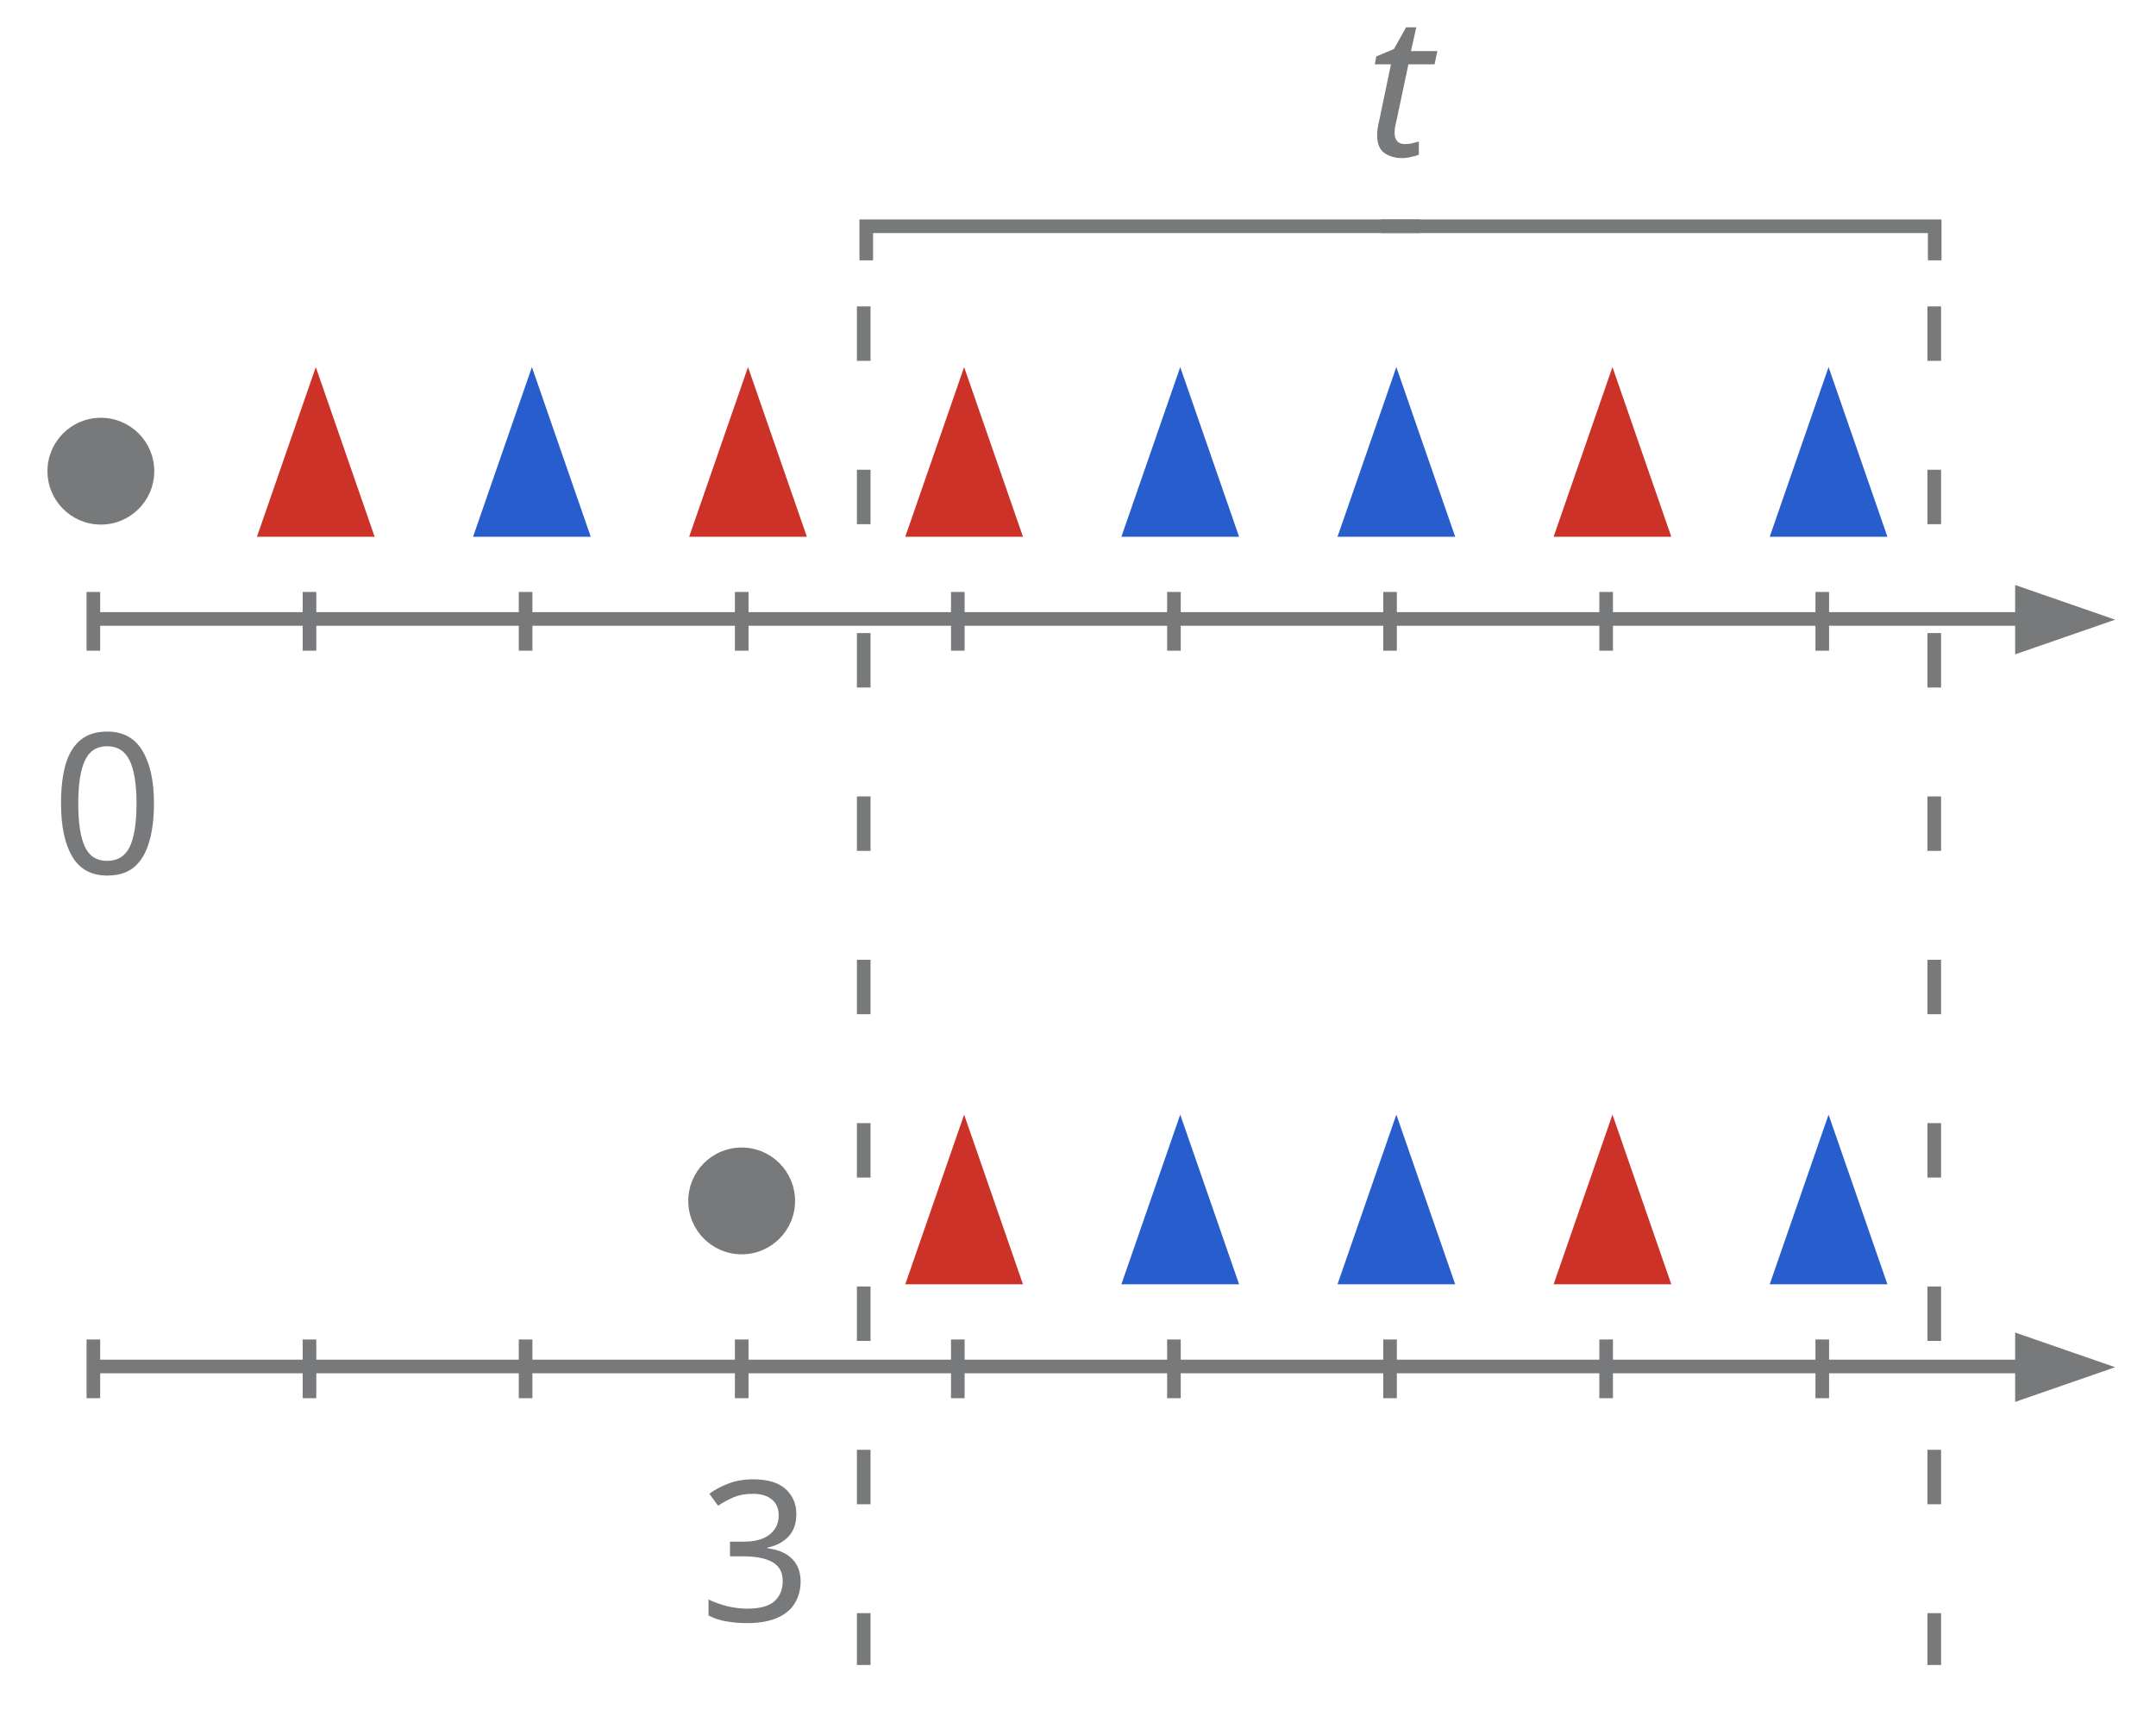
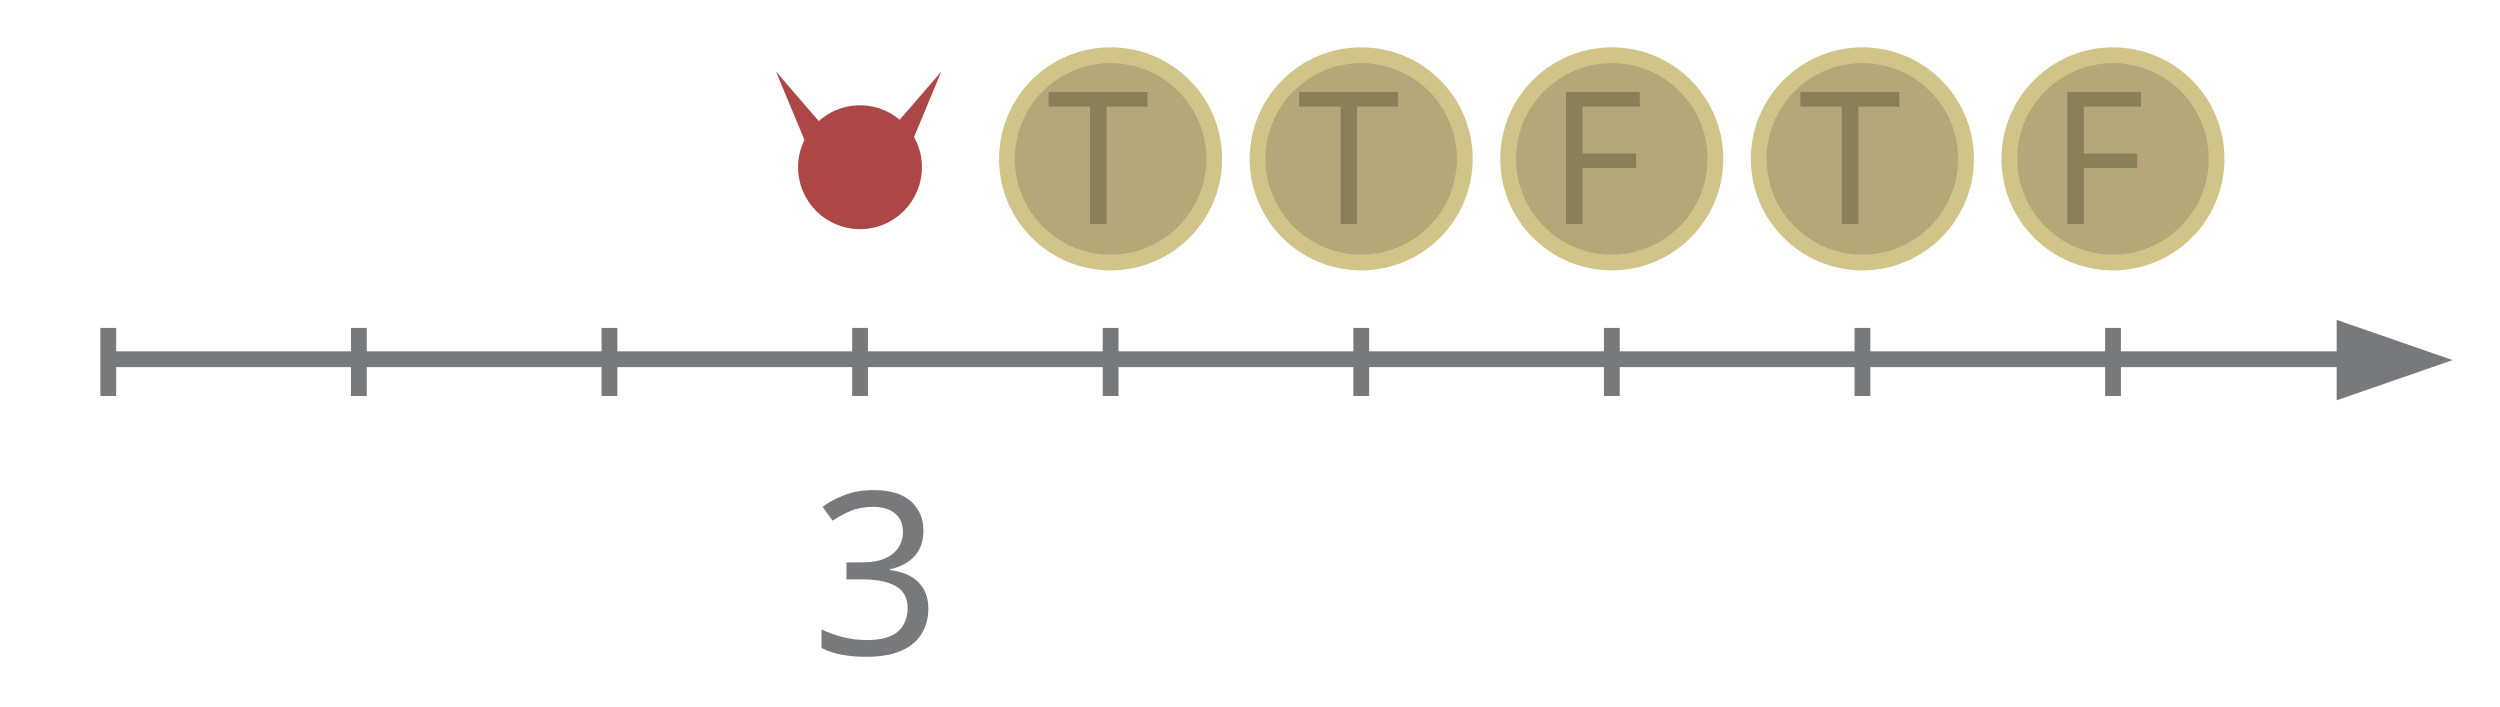
- <svg xmlns="http://www.w3.org/2000/svg" xmlns:xlink="http://www.w3.org/1999/xlink" width="158.375mm" height="125.59mm" viewBox="0 0 158.375 125.59" version="1.1" id="svg10081">
+ <svg xmlns="http://www.w3.org/2000/svg" width="158.375mm" height="44.785mm" viewBox="0 0 158.375 44.785" version="1.1" id="svg10081">
  <defs id="defs10078">
    <marker style="overflow:visible" id="Arrow1Mend" refX="0" refY="0" orient="auto">
      <path transform="matrix(-0.4,0,0,-0.4,-4,0)" style="fill:context-stroke;fill-rule:evenodd;stroke:context-stroke;stroke-width:1pt" d="M 0,0 5,-5 -12.5,0 5,5 Z" id="path11302" />
    </marker>
    <marker style="overflow:visible" id="Arrow1Send" refX="0" refY="0" orient="auto">
      <path transform="matrix(-0.2,0,0,-0.2,-1.2,0)" style="fill:context-stroke;fill-rule:evenodd;stroke:context-stroke;stroke-width:1pt" d="M 0,0 5,-5 -12.5,0 5,5 Z" id="path11308" />
    </marker>
    <marker style="overflow:visible" id="Arrow1Lend" refX="0" refY="0" orient="auto">
      <path transform="matrix(-0.8,0,0,-0.8,-10,0)" style="fill:context-stroke;fill-rule:evenodd;stroke:context-stroke;stroke-width:1pt" d="M 0,0 5,-5 -12.5,0 5,5 Z" id="path11296" />
    </marker>
-     <linearGradient id="linearGradient10188">
-       <stop style="stop-color:#94c2c4;stop-opacity:1" offset="0" id="stop10184" />
-       <stop style="stop-color:#94c2c4;stop-opacity:0" offset="1" id="stop10186" />
-     </linearGradient>
-     <radialGradient xlink:href="#linearGradient10188" id="radialGradient11241" gradientUnits="userSpaceOnUse" gradientTransform="matrix(0.6591216,0,0,0.6590938,111.9754,118.3559)" cx="86.424" cy="122.043" fx="86.424" fy="122.043" r="45.461" />
  </defs>
-   <g id="layer1" transform="translate(-26.12683,-22.49849)">
-     <circle style="fill:url(#radialGradient11241);fill-opacity:1;stroke:#acacac;stroke-width:1;stroke-miterlimit:4;stroke-dasharray:none;stroke-dashoffset:0;stroke-opacity:0.633" id="circle11239" cx="159.42" cy="204.273" r="29.767" />
+   <g id="layer1" transform="translate(-26.12683,-174.2218)">
    <path style="fill:#78797b;fill-opacity:1;stroke:#78797b;stroke-width:1;stroke-linecap:round;stroke-linejoin:miter;stroke-miterlimit:4;stroke-dasharray:none;stroke-opacity:1" d="M 33.247,122.886 H 178.389" id="path11291" />
    <path style="fill:#78797b;fill-opacity:1;stroke:#78797b;stroke-width:3.78;stroke-linecap:round;stroke-miterlimit:4;stroke-dasharray:none;stroke-dashoffset:0;stroke-opacity:1" id="path14083" d="M 277.626,48.059 241.712,27.324 205.798,6.589 l 35.914,-20.735 35.914,-20.735 0,41.47 z" transform="matrix(-0.09479798,0,0,0.05693735,200.6524,122.5644)" />
    <path style="fill:none;stroke:#78797b;stroke-width:1;stroke-linecap:butt;stroke-linejoin:miter;stroke-miterlimit:4;stroke-dasharray:none;stroke-opacity:1" d="m 32.986,120.901 v 4.315" id="path14716" />
    <path style="fill:none;stroke:#78797b;stroke-width:1;stroke-linecap:butt;stroke-linejoin:miter;stroke-miterlimit:4;stroke-dasharray:none;stroke-opacity:1" d="m 48.861,120.901 v 4.315" id="path15591" />
    <path style="fill:none;stroke:#78797b;stroke-width:1;stroke-linecap:butt;stroke-linejoin:miter;stroke-miterlimit:4;stroke-dasharray:none;stroke-opacity:1" d="m 64.736,120.901 v 4.315" id="path15593" />
    <path style="fill:none;stroke:#78797b;stroke-width:1;stroke-linecap:butt;stroke-linejoin:miter;stroke-miterlimit:4;stroke-dasharray:none;stroke-opacity:1" d="m 80.611,120.901 v 4.315" id="path15595" />
    <path style="fill:none;stroke:#78797b;stroke-width:1;stroke-linecap:butt;stroke-linejoin:miter;stroke-miterlimit:4;stroke-dasharray:none;stroke-opacity:1" d="m 96.486,120.901 v 4.315" id="path15597" />
    <path style="fill:none;stroke:#78797b;stroke-width:1;stroke-linecap:butt;stroke-linejoin:miter;stroke-miterlimit:4;stroke-dasharray:none;stroke-opacity:1" d="m 112.361,120.901 v 4.315" id="path15599" />
    <path style="fill:none;stroke:#78797b;stroke-width:1;stroke-linecap:butt;stroke-linejoin:miter;stroke-miterlimit:4;stroke-dasharray:none;stroke-opacity:1" d="m 128.236,120.901 v 4.315" id="path15601" />
    <path style="fill:none;stroke:#78797b;stroke-width:1;stroke-linecap:butt;stroke-linejoin:miter;stroke-miterlimit:4;stroke-dasharray:none;stroke-opacity:1" d="m 144.111,120.901 v 4.315" id="path15603" />
    <path style="fill:none;stroke:#78797b;stroke-width:1;stroke-linecap:butt;stroke-linejoin:miter;stroke-miterlimit:4;stroke-dasharray:none;stroke-opacity:1" d="m 159.986,120.901 v 4.315" id="path15605" />
    <text xml:space="preserve" style="font-style:normal;font-weight:normal;font-size:14.384px;line-height:1.25;font-family:sans-serif;opacity:0;fill:#78797b;fill-opacity:1;stroke:none;stroke-width:0.36" x="29.906" y="141.597" id="text15922">
      <tspan id="tspan15920" style="font-style:normal;font-variant:normal;font-weight:normal;font-stretch:normal;font-family:'CMU Serif';-inkscape-font-specification:'CMU Serif';fill:#78797b;fill-opacity:1;stroke-width:0.36" x="29.906" y="141.597">0</tspan>
    </text>
    <text xml:space="preserve" style="font-style:normal;font-weight:normal;font-size:14.384px;line-height:1.25;font-family:sans-serif;opacity:0;fill:#78797b;fill-opacity:1;stroke:none;stroke-width:0.36" x="45.781" y="141.597" id="text18670">
      <tspan id="tspan18668" style="font-style:normal;font-variant:normal;font-weight:normal;font-stretch:normal;font-family:'CMU Serif';-inkscape-font-specification:'CMU Serif';fill:#78797b;fill-opacity:1;stroke-width:0.36" x="45.781" y="141.597">1</tspan>
    </text>
    <text xml:space="preserve" style="font-style:normal;font-weight:normal;font-size:14.384px;line-height:1.25;font-family:sans-serif;opacity:0;fill:#78797b;fill-opacity:1;stroke:none;stroke-width:0.36" x="61.656" y="141.597" id="text19252">
      <tspan id="tspan19250" style="font-style:normal;font-variant:normal;font-weight:normal;font-stretch:normal;font-family:'CMU Serif';-inkscape-font-specification:'CMU Serif';fill:#78797b;fill-opacity:1;stroke-width:0.36" x="61.656" y="141.597">2</tspan>
    </text>
    <text xml:space="preserve" style="font-style:normal;font-weight:normal;font-size:14.384px;line-height:1.25;font-family:sans-serif;fill:#78797b;fill-opacity:1;stroke:none;stroke-width:0.36" x="77.531" y="141.597" id="text19358">
      <tspan id="tspan19356" style="font-style:normal;font-variant:normal;font-weight:normal;font-stretch:normal;font-family:'CMU Serif';-inkscape-font-specification:'CMU Serif';fill:#78797b;fill-opacity:1;stroke-width:0.36" x="77.531" y="141.597">3</tspan>
    </text>
    <text xml:space="preserve" style="font-style:normal;font-weight:normal;font-size:14.384px;line-height:1.25;font-family:sans-serif;opacity:0;fill:#78797b;fill-opacity:1;stroke:none;stroke-width:0.36" x="93.406" y="141.597" id="text19948">
      <tspan id="tspan19946" style="font-style:normal;font-variant:normal;font-weight:normal;font-stretch:normal;font-family:'CMU Serif';-inkscape-font-specification:'CMU Serif';fill:#78797b;fill-opacity:1;stroke-width:0.36" x="93.406" y="141.597">4</tspan>
    </text>
    <text xml:space="preserve" style="font-style:normal;font-weight:normal;font-size:14.384px;line-height:1.25;font-family:sans-serif;opacity:0;fill:#78797b;fill-opacity:1;stroke:none;stroke-width:0.36" x="109.281" y="141.597" id="text20091">
      <tspan id="tspan20089" style="font-style:normal;font-variant:normal;font-weight:normal;font-stretch:normal;font-family:'CMU Serif';-inkscape-font-specification:'CMU Serif';fill:#78797b;fill-opacity:1;stroke-width:0.36" x="109.281" y="141.597">5</tspan>
    </text>
    <text xml:space="preserve" style="font-style:normal;font-weight:normal;font-size:14.384px;line-height:1.25;font-family:sans-serif;opacity:0;fill:#78797b;fill-opacity:1;stroke:none;stroke-width:0.36" x="125.156" y="141.597" id="text20541">
      <tspan id="tspan20539" style="font-style:normal;font-variant:normal;font-weight:normal;font-stretch:normal;font-family:'CMU Serif';-inkscape-font-specification:'CMU Serif';fill:#78797b;fill-opacity:1;stroke-width:0.36" x="125.156" y="141.597">6</tspan>
    </text>
    <text xml:space="preserve" style="font-style:normal;font-weight:normal;font-size:14.384px;line-height:1.25;font-family:sans-serif;opacity:0;fill:#78797b;fill-opacity:1;stroke:none;stroke-width:0.36" x="141.031" y="141.597" id="text20982">
      <tspan id="tspan20980" style="font-style:normal;font-variant:normal;font-weight:normal;font-stretch:normal;font-family:'CMU Serif';-inkscape-font-specification:'CMU Serif';fill:#78797b;fill-opacity:1;stroke-width:0.36" x="141.031" y="141.597">7</tspan>
    </text>
    <text xml:space="preserve" style="font-style:normal;font-weight:normal;font-size:14.384px;line-height:1.25;font-family:sans-serif;opacity:0;fill:#78797b;fill-opacity:1;stroke:none;stroke-width:0.36" x="156.906" y="141.597" id="text21432">
      <tspan id="tspan21430" style="font-style:normal;font-variant:normal;font-weight:normal;font-stretch:normal;font-family:'CMU Serif';-inkscape-font-specification:'CMU Serif';fill:#78797b;fill-opacity:1;stroke-width:0.36" x="156.906" y="141.597">8</tspan>
    </text>
    <path style="opacity:0;fill:#275dcc;fill-opacity:1;stroke:none;stroke-width:3.78;stroke-linecap:round;stroke-miterlimit:4;stroke-dasharray:none;stroke-dashoffset:0;stroke-opacity:1" id="path22280" d="M 277.626,48.059 241.712,27.324 205.798,6.589 l 35.914,-20.735 35.914,-20.735 0,41.47 z" transform="matrix(0,0.1735529,0.104239,0,32.76273,68.66535)" />
    <path style="opacity:0;fill:#cc3227;fill-opacity:1;stroke:none;stroke-width:3.78;stroke-linecap:round;stroke-miterlimit:4;stroke-dasharray:none;stroke-dashoffset:0;stroke-opacity:1" id="path22464" d="M 277.626,48.059 241.712,27.324 205.798,6.589 l 35.914,-20.735 35.914,-20.735 0,41.47 z" transform="matrix(0,0.1735529,0.104239,0,48.63773,68.66535)" />
    <path style="opacity:0;fill:#275dcc;fill-opacity:1;stroke:none;stroke-width:3.78;stroke-linecap:round;stroke-miterlimit:4;stroke-dasharray:none;stroke-dashoffset:0;stroke-opacity:1" id="path22466" d="M 277.626,48.059 241.712,27.324 205.798,6.589 l 35.914,-20.735 35.914,-20.735 0,41.47 z" transform="matrix(0,0.1735529,0.104239,0,64.51273,68.66535)" />
    <path style="fill:#cc3227;fill-opacity:1;stroke:none;stroke-width:3.78;stroke-linecap:round;stroke-miterlimit:4;stroke-dasharray:none;stroke-dashoffset:0;stroke-opacity:1" id="path22470" d="M 277.626,48.059 241.712,27.324 205.798,6.589 l 35.914,-20.735 35.914,-20.735 0,41.47 z" transform="matrix(0,0.1735529,0.104239,0,96.26273,68.66535)" />
    <path style="fill:#275dcc;fill-opacity:1;stroke:none;stroke-width:3.78;stroke-linecap:round;stroke-miterlimit:4;stroke-dasharray:none;stroke-dashoffset:0;stroke-opacity:1" id="path22472" d="M 277.626,48.059 241.712,27.324 205.798,6.589 l 35.914,-20.735 35.914,-20.735 0,41.47 z" transform="matrix(0,0.1735529,0.104239,0,112.1377,68.66535)" />
    <path style="fill:#275dcc;fill-opacity:1;stroke:none;stroke-width:3.78;stroke-linecap:round;stroke-miterlimit:4;stroke-dasharray:none;stroke-dashoffset:0;stroke-opacity:1" id="path22474" d="M 277.626,48.059 241.712,27.324 205.798,6.589 l 35.914,-20.735 35.914,-20.735 0,41.47 z" transform="matrix(0,0.1735529,0.104239,0,128.0128,68.66535)" />
    <path style="fill:#cc3227;fill-opacity:1;stroke:none;stroke-width:3.78;stroke-linecap:round;stroke-miterlimit:4;stroke-dasharray:none;stroke-dashoffset:0;stroke-opacity:1" id="path22476" d="M 277.626,48.059 241.712,27.324 205.798,6.589 l 35.914,-20.735 35.914,-20.735 0,41.47 z" transform="matrix(0,0.1735529,0.104239,0,143.8878,68.66535)" />
    <path style="fill:#275dcc;fill-opacity:1;stroke:none;stroke-width:3.78;stroke-linecap:round;stroke-miterlimit:4;stroke-dasharray:none;stroke-dashoffset:0;stroke-opacity:1" id="path22478" d="M 277.626,48.059 241.712,27.324 205.798,6.589 l 35.914,-20.735 35.914,-20.735 0,41.47 z" transform="matrix(0,0.1735529,0.104239,0,159.7628,68.66535)" />
    <path style="fill:#78797b;fill-opacity:1;stroke:#78797b;stroke-width:1;stroke-linecap:round;stroke-linejoin:miter;stroke-miterlimit:4;stroke-dasharray:none;stroke-opacity:1" d="M 33.247,67.969 H 178.389" id="path22880" />
    <path style="fill:#78797b;fill-opacity:1;stroke:#78797b;stroke-width:3.78;stroke-linecap:round;stroke-miterlimit:4;stroke-dasharray:none;stroke-dashoffset:0;stroke-opacity:1" id="path22882" d="M 277.626,48.059 241.712,27.324 205.798,6.589 l 35.914,-20.735 35.914,-20.735 0,41.47 z" transform="matrix(-0.09479798,0,0,0.05693735,200.6524,67.64776)" />
    <path style="fill:none;stroke:#78797b;stroke-width:1;stroke-linecap:butt;stroke-linejoin:miter;stroke-miterlimit:4;stroke-dasharray:none;stroke-opacity:1" d="m 32.986,65.985 v 4.315" id="path22884" />
    <path style="fill:none;stroke:#78797b;stroke-width:1;stroke-linecap:butt;stroke-linejoin:miter;stroke-miterlimit:4;stroke-dasharray:none;stroke-opacity:1" d="m 48.861,65.985 v 4.315" id="path22886" />
    <path style="fill:none;stroke:#78797b;stroke-width:1;stroke-linecap:butt;stroke-linejoin:miter;stroke-miterlimit:4;stroke-dasharray:none;stroke-opacity:1" d="m 64.736,65.985 v 4.315" id="path22888" />
    <path style="fill:none;stroke:#78797b;stroke-width:1;stroke-linecap:butt;stroke-linejoin:miter;stroke-miterlimit:4;stroke-dasharray:none;stroke-opacity:1" d="m 80.611,65.985 v 4.315" id="path22890" />
    <path style="fill:none;stroke:#78797b;stroke-width:1;stroke-linecap:butt;stroke-linejoin:miter;stroke-miterlimit:4;stroke-dasharray:none;stroke-opacity:1" d="m 96.486,65.985 v 4.315" id="path22892" />
    <path style="fill:none;stroke:#78797b;stroke-width:1;stroke-linecap:butt;stroke-linejoin:miter;stroke-miterlimit:4;stroke-dasharray:none;stroke-opacity:1" d="m 112.361,65.985 v 4.315" id="path22894" />
    <path style="fill:none;stroke:#78797b;stroke-width:1;stroke-linecap:butt;stroke-linejoin:miter;stroke-miterlimit:4;stroke-dasharray:none;stroke-opacity:1" d="m 128.236,65.985 v 4.315" id="path22896" />
    <path style="fill:none;stroke:#78797b;stroke-width:1;stroke-linecap:butt;stroke-linejoin:miter;stroke-miterlimit:4;stroke-dasharray:none;stroke-opacity:1" d="m 144.111,65.985 v 4.315" id="path22898" />
    <path style="fill:none;stroke:#78797b;stroke-width:1;stroke-linecap:butt;stroke-linejoin:miter;stroke-miterlimit:4;stroke-dasharray:none;stroke-opacity:1" d="m 159.986,65.985 v 4.315" id="path22900" />
    <text xml:space="preserve" style="font-style:normal;font-weight:normal;font-size:14.384px;line-height:1.25;font-family:sans-serif;fill:#78797b;fill-opacity:1;stroke:none;stroke-width:0.36" x="29.906" y="86.68" id="text22904">
      <tspan id="tspan22902" style="font-style:normal;font-variant:normal;font-weight:normal;font-stretch:normal;font-family:'CMU Serif';-inkscape-font-specification:'CMU Serif';fill:#78797b;fill-opacity:1;stroke-width:0.36" x="29.906" y="86.68">0</tspan>
    </text>
    <text xml:space="preserve" style="font-style:normal;font-weight:normal;font-size:14.384px;line-height:1.25;font-family:sans-serif;opacity:0;fill:#78797b;fill-opacity:1;stroke:none;stroke-width:0.36" x="45.781" y="86.68" id="text22908">
      <tspan id="tspan22906" style="font-style:normal;font-variant:normal;font-weight:normal;font-stretch:normal;font-family:'CMU Serif';-inkscape-font-specification:'CMU Serif';fill:#78797b;fill-opacity:1;stroke-width:0.36" x="45.781" y="86.68">1</tspan>
    </text>
    <text xml:space="preserve" style="font-style:normal;font-weight:normal;font-size:14.384px;line-height:1.25;font-family:sans-serif;opacity:0;fill:#78797b;fill-opacity:1;stroke:none;stroke-width:0.36" x="61.656" y="86.68" id="text22912">
      <tspan id="tspan22910" style="font-style:normal;font-variant:normal;font-weight:normal;font-stretch:normal;font-family:'CMU Serif';-inkscape-font-specification:'CMU Serif';fill:#78797b;fill-opacity:1;stroke-width:0.36" x="61.656" y="86.68">2</tspan>
    </text>
    <text xml:space="preserve" style="font-style:normal;font-weight:normal;font-size:14.384px;line-height:1.25;font-family:sans-serif;opacity:0;fill:#78797b;fill-opacity:1;stroke:none;stroke-width:0.36" x="77.531" y="86.68" id="text22916">
      <tspan id="tspan22914" style="font-style:normal;font-variant:normal;font-weight:normal;font-stretch:normal;font-family:'CMU Serif';-inkscape-font-specification:'CMU Serif';fill:#78797b;fill-opacity:1;stroke-width:0.36" x="77.531" y="86.68">3</tspan>
    </text>
    <text xml:space="preserve" style="font-style:normal;font-weight:normal;font-size:14.384px;line-height:1.25;font-family:sans-serif;opacity:0;fill:#78797b;fill-opacity:1;stroke:none;stroke-width:0.36" x="93.406" y="86.68" id="text22920">
      <tspan id="tspan22918" style="font-style:normal;font-variant:normal;font-weight:normal;font-stretch:normal;font-family:'CMU Serif';-inkscape-font-specification:'CMU Serif';fill:#78797b;fill-opacity:1;stroke-width:0.36" x="93.406" y="86.68">4</tspan>
    </text>
    <text xml:space="preserve" style="font-style:normal;font-weight:normal;font-size:14.384px;line-height:1.25;font-family:sans-serif;opacity:0;fill:#78797b;fill-opacity:1;stroke:none;stroke-width:0.36" x="109.281" y="86.68" id="text22924">
      <tspan id="tspan22922" style="font-style:normal;font-variant:normal;font-weight:normal;font-stretch:normal;font-family:'CMU Serif';-inkscape-font-specification:'CMU Serif';fill:#78797b;fill-opacity:1;stroke-width:0.36" x="109.281" y="86.68">5</tspan>
    </text>
    <text xml:space="preserve" style="font-style:normal;font-weight:normal;font-size:14.384px;line-height:1.25;font-family:sans-serif;opacity:0;fill:#78797b;fill-opacity:1;stroke:none;stroke-width:0.36" x="125.156" y="86.68" id="text22928">
      <tspan id="tspan22926" style="font-style:normal;font-variant:normal;font-weight:normal;font-stretch:normal;font-family:'CMU Serif';-inkscape-font-specification:'CMU Serif';fill:#78797b;fill-opacity:1;stroke-width:0.36" x="125.156" y="86.68">6</tspan>
    </text>
    <text xml:space="preserve" style="font-style:normal;font-weight:normal;font-size:14.384px;line-height:1.25;font-family:sans-serif;opacity:0;fill:#78797b;fill-opacity:1;stroke:none;stroke-width:0.36" x="141.031" y="86.68" id="text22932">
      <tspan id="tspan22930" style="font-style:normal;font-variant:normal;font-weight:normal;font-stretch:normal;font-family:'CMU Serif';-inkscape-font-specification:'CMU Serif';fill:#78797b;fill-opacity:1;stroke-width:0.36" x="141.031" y="86.68">7</tspan>
    </text>
    <text xml:space="preserve" style="font-style:normal;font-weight:normal;font-size:14.384px;line-height:1.25;font-family:sans-serif;opacity:0;fill:#78797b;fill-opacity:1;stroke:none;stroke-width:0.36" x="156.906" y="86.68" id="text22936">
      <tspan id="tspan22934" style="font-style:normal;font-variant:normal;font-weight:normal;font-stretch:normal;font-family:'CMU Serif';-inkscape-font-specification:'CMU Serif';fill:#78797b;fill-opacity:1;stroke-width:0.36" x="156.906" y="86.68">8</tspan>
    </text>
    <path style="fill:#cc3227;fill-opacity:1;stroke:none;stroke-width:3.78;stroke-linecap:round;stroke-miterlimit:4;stroke-dasharray:none;stroke-dashoffset:0;stroke-opacity:1" id="path22940" d="M 277.626,48.059 241.712,27.324 205.798,6.589 l 35.914,-20.735 35.914,-20.735 0,41.47 z" transform="matrix(0,0.1735529,0.104239,0,48.63773,13.7487)" />
    <path style="fill:#275dcc;fill-opacity:1;stroke:none;stroke-width:3.78;stroke-linecap:round;stroke-miterlimit:4;stroke-dasharray:none;stroke-dashoffset:0;stroke-opacity:1" id="path22942" d="M 277.626,48.059 241.712,27.324 205.798,6.589 l 35.914,-20.735 35.914,-20.735 0,41.47 z" transform="matrix(0,0.1735529,0.104239,0,64.51273,13.7487)" />
    <path style="fill:#cc3227;fill-opacity:1;stroke:none;stroke-width:3.78;stroke-linecap:round;stroke-miterlimit:4;stroke-dasharray:none;stroke-dashoffset:0;stroke-opacity:1" id="path22944" d="M 277.626,48.059 241.712,27.324 205.798,6.589 l 35.914,-20.735 35.914,-20.735 0,41.47 z" transform="matrix(0,0.1735529,0.104239,0,80.38773,13.7487)" />
    <path style="fill:#cc3227;fill-opacity:1;stroke:none;stroke-width:3.78;stroke-linecap:round;stroke-miterlimit:4;stroke-dasharray:none;stroke-dashoffset:0;stroke-opacity:1" id="path22946" d="M 277.626,48.059 241.712,27.324 205.798,6.589 l 35.914,-20.735 35.914,-20.735 0,41.47 z" transform="matrix(0,0.1735529,0.104239,0,96.26273,13.7487)" />
    <path style="fill:#275dcc;fill-opacity:1;stroke:none;stroke-width:3.78;stroke-linecap:round;stroke-miterlimit:4;stroke-dasharray:none;stroke-dashoffset:0;stroke-opacity:1" id="path22948" d="M 277.626,48.059 241.712,27.324 205.798,6.589 l 35.914,-20.735 35.914,-20.735 0,41.47 z" transform="matrix(0,0.1735529,0.104239,0,112.1377,13.7487)" />
    <path style="fill:#275dcc;fill-opacity:1;stroke:none;stroke-width:3.78;stroke-linecap:round;stroke-miterlimit:4;stroke-dasharray:none;stroke-dashoffset:0;stroke-opacity:1" id="path22950" d="M 277.626,48.059 241.712,27.324 205.798,6.589 l 35.914,-20.735 35.914,-20.735 0,41.47 z" transform="matrix(0,0.1735529,0.104239,0,128.0128,13.7487)" />
    <path style="fill:#cc3227;fill-opacity:1;stroke:none;stroke-width:3.78;stroke-linecap:round;stroke-miterlimit:4;stroke-dasharray:none;stroke-dashoffset:0;stroke-opacity:1" id="path22952" d="M 277.626,48.059 241.712,27.324 205.798,6.589 l 35.914,-20.735 35.914,-20.735 0,41.47 z" transform="matrix(0,0.1735529,0.104239,0,143.8878,13.7487)" />
    <path style="fill:#275dcc;fill-opacity:1;stroke:none;stroke-width:3.78;stroke-linecap:round;stroke-miterlimit:4;stroke-dasharray:none;stroke-dashoffset:0;stroke-opacity:1" id="path22954" d="M 277.626,48.059 241.712,27.324 205.798,6.589 l 35.914,-20.735 35.914,-20.735 0,41.47 z" transform="matrix(0,0.1735529,0.104239,0,159.7628,13.7487)" />
    <circle style="opacity:1;fill:#78797b;fill-opacity:1;stroke:none;stroke-width:1;stroke-linecap:round;stroke-miterlimit:4;stroke-dasharray:none;stroke-dashoffset:0;stroke-opacity:1" id="path23032" cx="33.536" cy="57.113" r="3.923" />
    <circle style="opacity:1;fill:#78797b;fill-opacity:1;stroke:none;stroke-width:1;stroke-linecap:round;stroke-miterlimit:4;stroke-dasharray:none;stroke-dashoffset:0;stroke-opacity:1" id="circle23955" cx="80.608" cy="110.722" r="3.923" />
    <path style="fill:none;stroke:#78797b;stroke-width:1;stroke-linecap:butt;stroke-linejoin:miter;stroke-miterlimit:4;stroke-dasharray:none;stroke-opacity:1" d="M 89.761,41.624 V 39.12 H 130.42" id="path24208" />
    <text xml:space="preserve" style="font-style:normal;font-weight:normal;font-size:14.384px;line-height:1.25;font-family:sans-serif;fill:#78797b;fill-opacity:1;stroke:none;stroke-width:0.36" x="126.478" y="33.974" id="text24292">
      <tspan id="tspan24290" style="font-style:italic;font-variant:normal;font-weight:500;font-stretch:normal;font-family:'CMU Serif';-inkscape-font-specification:'CMU Serif Medium Italic';fill:#78797b;fill-opacity:1;stroke-width:0.36" x="126.478" y="33.974">t</tspan>
    </text>
    <path style="fill:none;stroke:#78797b;stroke-width:1;stroke-linecap:butt;stroke-linejoin:miter;stroke-miterlimit:4;stroke-dasharray:none;stroke-opacity:1" d="M 168.245,41.624 V 39.12 H 127.585" id="path24520" />
    <path style="fill:none;stroke:#78797b;stroke-width:1;stroke-linecap:butt;stroke-linejoin:miter;stroke-miterlimit:4;stroke-dasharray:4, 8;stroke-dashoffset:0;stroke-opacity:1" d="M 89.574,45.007 V 144.815" id="path27800" />
    <path style="fill:none;stroke:#78797b;stroke-width:1;stroke-linecap:butt;stroke-linejoin:miter;stroke-miterlimit:4;stroke-dasharray:4, 8;stroke-dashoffset:0;stroke-opacity:1" d="M 168.213,45.007 V 144.815" id="path30146" />
+     <path style="fill:#78797b;fill-opacity:1;stroke:#78797b;stroke-width:1;stroke-linecap:round;stroke-linejoin:miter;stroke-miterlimit:4;stroke-dasharray:none;stroke-opacity:1" d="M 33.247,196.98 H 178.389" id="path31138" />
+     <path style="fill:#78797b;fill-opacity:1;stroke:#78797b;stroke-width:3.78;stroke-linecap:round;stroke-miterlimit:4;stroke-dasharray:none;stroke-dashoffset:0;stroke-opacity:1" id="path31140" d="M 277.626,48.059 241.712,27.324 205.798,6.589 l 35.914,-20.735 35.914,-20.735 0,41.47 z" transform="matrix(-0.09479798,0,0,0.05693735,200.6524,196.6583)" />
+     <path style="fill:none;stroke:#78797b;stroke-width:1;stroke-linecap:butt;stroke-linejoin:miter;stroke-miterlimit:4;stroke-dasharray:none;stroke-opacity:1" d="M 32.986,194.995 V 199.31" id="path31142" />
+     <path style="fill:none;stroke:#78797b;stroke-width:1;stroke-linecap:butt;stroke-linejoin:miter;stroke-miterlimit:4;stroke-dasharray:none;stroke-opacity:1" d="M 48.861,194.995 V 199.31" id="path31144" />
+     <path style="fill:none;stroke:#78797b;stroke-width:1;stroke-linecap:butt;stroke-linejoin:miter;stroke-miterlimit:4;stroke-dasharray:none;stroke-opacity:1" d="M 64.736,194.995 V 199.31" id="path31146" />
+     <path style="fill:none;stroke:#78797b;stroke-width:1;stroke-linecap:butt;stroke-linejoin:miter;stroke-miterlimit:4;stroke-dasharray:none;stroke-opacity:1" d="M 80.611,194.995 V 199.31" id="path31148" />
+     <path style="fill:none;stroke:#78797b;stroke-width:1;stroke-linecap:butt;stroke-linejoin:miter;stroke-miterlimit:4;stroke-dasharray:none;stroke-opacity:1" d="M 96.486,194.995 V 199.31" id="path31150" />
+     <path style="fill:none;stroke:#78797b;stroke-width:1;stroke-linecap:butt;stroke-linejoin:miter;stroke-miterlimit:4;stroke-dasharray:none;stroke-opacity:1" d="M 112.361,194.995 V 199.31" id="path31152" />
+     <path style="fill:none;stroke:#78797b;stroke-width:1;stroke-linecap:butt;stroke-linejoin:miter;stroke-miterlimit:4;stroke-dasharray:none;stroke-opacity:1" d="M 128.236,194.995 V 199.31" id="path31154" />
+     <path style="fill:none;stroke:#78797b;stroke-width:1;stroke-linecap:butt;stroke-linejoin:miter;stroke-miterlimit:4;stroke-dasharray:none;stroke-opacity:1" d="M 144.111,194.995 V 199.31" id="path31156" />
+     <path style="fill:none;stroke:#78797b;stroke-width:1;stroke-linecap:butt;stroke-linejoin:miter;stroke-miterlimit:4;stroke-dasharray:none;stroke-opacity:1" d="M 159.986,194.995 V 199.31" id="path31158" />
+     <text xml:space="preserve" style="font-style:normal;font-weight:normal;font-size:14.384px;line-height:1.25;font-family:sans-serif;opacity:0;fill:#78797b;fill-opacity:1;stroke:none;stroke-width:0.36" x="29.906" y="215.691" id="text31162">
+       <tspan id="tspan31160" style="font-style:normal;font-variant:normal;font-weight:normal;font-stretch:normal;font-family:'CMU Serif';-inkscape-font-specification:'CMU Serif';fill:#78797b;fill-opacity:1;stroke-width:0.36" x="29.906" y="215.691">0</tspan>
+     </text>
+     <text xml:space="preserve" style="font-style:normal;font-weight:normal;font-size:14.384px;line-height:1.25;font-family:sans-serif;opacity:0;fill:#78797b;fill-opacity:1;stroke:none;stroke-width:0.36" x="45.781" y="215.691" id="text31166">
+       <tspan id="tspan31164" style="font-style:normal;font-variant:normal;font-weight:normal;font-stretch:normal;font-family:'CMU Serif';-inkscape-font-specification:'CMU Serif';fill:#78797b;fill-opacity:1;stroke-width:0.36" x="45.781" y="215.691">1</tspan>
+     </text>
+     <text xml:space="preserve" style="font-style:normal;font-weight:normal;font-size:14.384px;line-height:1.25;font-family:sans-serif;opacity:0;fill:#78797b;fill-opacity:1;stroke:none;stroke-width:0.36" x="61.656" y="215.691" id="text31170">
+       <tspan id="tspan31168" style="font-style:normal;font-variant:normal;font-weight:normal;font-stretch:normal;font-family:'CMU Serif';-inkscape-font-specification:'CMU Serif';fill:#78797b;fill-opacity:1;stroke-width:0.36" x="61.656" y="215.691">2</tspan>
+     </text>
+     <text xml:space="preserve" style="font-style:normal;font-weight:normal;font-size:14.384px;line-height:1.25;font-family:sans-serif;fill:#78797b;fill-opacity:1;stroke:none;stroke-width:0.36" x="77.531" y="215.691" id="text31174">
+       <tspan id="tspan31172" style="font-style:normal;font-variant:normal;font-weight:normal;font-stretch:normal;font-family:'CMU Serif';-inkscape-font-specification:'CMU Serif';fill:#78797b;fill-opacity:1;stroke-width:0.36" x="77.531" y="215.691">3</tspan>
+     </text>
+     <text xml:space="preserve" style="font-style:normal;font-weight:normal;font-size:14.384px;line-height:1.25;font-family:sans-serif;opacity:0;fill:#78797b;fill-opacity:1;stroke:none;stroke-width:0.36" x="93.406" y="215.691" id="text31178">
+       <tspan id="tspan31176" style="font-style:normal;font-variant:normal;font-weight:normal;font-stretch:normal;font-family:'CMU Serif';-inkscape-font-specification:'CMU Serif';fill:#78797b;fill-opacity:1;stroke-width:0.36" x="93.406" y="215.691">4</tspan>
+     </text>
+     <text xml:space="preserve" style="font-style:normal;font-weight:normal;font-size:14.384px;line-height:1.25;font-family:sans-serif;opacity:0;fill:#78797b;fill-opacity:1;stroke:none;stroke-width:0.36" x="109.281" y="215.691" id="text31182">
+       <tspan id="tspan31180" style="font-style:normal;font-variant:normal;font-weight:normal;font-stretch:normal;font-family:'CMU Serif';-inkscape-font-specification:'CMU Serif';fill:#78797b;fill-opacity:1;stroke-width:0.36" x="109.281" y="215.691">5</tspan>
+     </text>
+     <text xml:space="preserve" style="font-style:normal;font-weight:normal;font-size:14.384px;line-height:1.25;font-family:sans-serif;opacity:0;fill:#78797b;fill-opacity:1;stroke:none;stroke-width:0.36" x="125.156" y="215.691" id="text31186">
+       <tspan id="tspan31184" style="font-style:normal;font-variant:normal;font-weight:normal;font-stretch:normal;font-family:'CMU Serif';-inkscape-font-specification:'CMU Serif';fill:#78797b;fill-opacity:1;stroke-width:0.36" x="125.156" y="215.691">6</tspan>
+     </text>
+     <text xml:space="preserve" style="font-style:normal;font-weight:normal;font-size:14.384px;line-height:1.25;font-family:sans-serif;opacity:0;fill:#78797b;fill-opacity:1;stroke:none;stroke-width:0.36" x="141.031" y="215.691" id="text31190">
+       <tspan id="tspan31188" style="font-style:normal;font-variant:normal;font-weight:normal;font-stretch:normal;font-family:'CMU Serif';-inkscape-font-specification:'CMU Serif';fill:#78797b;fill-opacity:1;stroke-width:0.36" x="141.031" y="215.691">7</tspan>
+     </text>
+     <text xml:space="preserve" style="font-style:normal;font-weight:normal;font-size:14.384px;line-height:1.25;font-family:sans-serif;opacity:0;fill:#78797b;fill-opacity:1;stroke:none;stroke-width:0.36" x="156.906" y="215.691" id="text31194">
+       <tspan id="tspan31192" style="font-style:normal;font-variant:normal;font-weight:normal;font-stretch:normal;font-family:'CMU Serif';-inkscape-font-specification:'CMU Serif';fill:#78797b;fill-opacity:1;stroke-width:0.36" x="156.906" y="215.691">8</tspan>
+     </text>
+     <path style="opacity:0;fill:#275dcc;fill-opacity:1;stroke:none;stroke-width:3.78;stroke-linecap:round;stroke-miterlimit:4;stroke-dasharray:none;stroke-dashoffset:0;stroke-opacity:1" id="path31196" d="M 277.626,48.059 241.712,27.324 205.798,6.589 l 35.914,-20.735 35.914,-20.735 0,41.47 z" transform="matrix(0,0.1735529,0.104239,0,32.76273,142.7592)" />
+     <path style="opacity:0;fill:#cc3227;fill-opacity:1;stroke:none;stroke-width:3.78;stroke-linecap:round;stroke-miterlimit:4;stroke-dasharray:none;stroke-dashoffset:0;stroke-opacity:1" id="path31198" d="M 277.626,48.059 241.712,27.324 205.798,6.589 l 35.914,-20.735 35.914,-20.735 0,41.47 z" transform="matrix(0,0.1735529,0.104239,0,48.63773,142.7592)" />
+     <path style="opacity:0;fill:#275dcc;fill-opacity:1;stroke:none;stroke-width:3.78;stroke-linecap:round;stroke-miterlimit:4;stroke-dasharray:none;stroke-dashoffset:0;stroke-opacity:1" id="path31200" d="M 277.626,48.059 241.712,27.324 205.798,6.589 l 35.914,-20.735 35.914,-20.735 0,41.47 z" transform="matrix(0,0.1735529,0.104239,0,64.51273,142.7592)" />
+     <circle style="opacity:1;fill:#ad4646;fill-opacity:1;stroke:none;stroke-width:1;stroke-linecap:round;stroke-miterlimit:4;stroke-dasharray:none;stroke-dashoffset:0;stroke-opacity:1" id="circle31212" cx="80.608" cy="184.816" r="3.923" />
+     <circle style="opacity:1;fill:#b4a87a;fill-opacity:1;stroke:#d0c488;stroke-width:1;stroke-linecap:round;stroke-miterlimit:4;stroke-dasharray:none;stroke-dashoffset:0;stroke-opacity:1" id="circle31214" cx="96.483" cy="184.286" r="6.565" />
+     <circle style="opacity:1;fill:#b4a87a;fill-opacity:1;stroke:#d0c488;stroke-width:1;stroke-linecap:round;stroke-miterlimit:4;stroke-dasharray:none;stroke-dashoffset:0;stroke-opacity:1" id="circle32888" cx="112.358" cy="184.286" r="6.565" />
+     <circle style="opacity:1;fill:#b4a87a;fill-opacity:1;stroke:#d0c488;stroke-width:1;stroke-linecap:round;stroke-miterlimit:4;stroke-dasharray:none;stroke-dashoffset:0;stroke-opacity:1" id="circle32890" cx="128.233" cy="184.286" r="6.565" />
+     <circle style="opacity:1;fill:#b4a87a;fill-opacity:1;stroke:#d0c488;stroke-width:1;stroke-linecap:round;stroke-miterlimit:4;stroke-dasharray:none;stroke-dashoffset:0;stroke-opacity:1" id="circle32892" cx="144.108" cy="184.286" r="6.565" />
+     <circle style="opacity:1;fill:#b4a87a;fill-opacity:1;stroke:#d0c488;stroke-width:1;stroke-linecap:round;stroke-miterlimit:4;stroke-dasharray:none;stroke-dashoffset:0;stroke-opacity:1" id="circle32894" cx="159.983" cy="184.286" r="6.565" />
+     <text xml:space="preserve" style="font-style:normal;font-weight:normal;font-size:11.698px;line-height:1.25;font-family:sans-serif;fill:#897f58;fill-opacity:1;stroke:none;stroke-width:0.292" x="92.447" y="188.413" id="text33028">
+       <tspan id="tspan33026" style="font-style:normal;font-variant:normal;font-weight:normal;font-stretch:normal;font-family:'CMU Serif';-inkscape-font-specification:'CMU Serif';fill:#897f58;fill-opacity:1;stroke-width:0.292" x="92.447" y="188.413">T</tspan>
+     </text>
+     <text xml:space="preserve" style="font-style:normal;font-weight:normal;font-size:11.698px;line-height:1.25;font-family:sans-serif;fill:#897f58;fill-opacity:1;stroke:none;stroke-width:0.292" x="108.322" y="188.413" id="text35270">
+       <tspan id="tspan35268" style="font-style:normal;font-variant:normal;font-weight:normal;font-stretch:normal;font-family:'CMU Serif';-inkscape-font-specification:'CMU Serif';fill:#897f58;fill-opacity:1;stroke-width:0.292" x="108.322" y="188.413">T</tspan>
+     </text>
+     <text xml:space="preserve" style="font-style:normal;font-weight:normal;font-size:11.698px;line-height:1.25;font-family:sans-serif;fill:#897f58;fill-opacity:1;stroke:none;stroke-width:0.292" x="140.072" y="188.413" id="text35274">
+       <tspan id="tspan35272" style="font-style:normal;font-variant:normal;font-weight:normal;font-stretch:normal;font-family:'CMU Serif';-inkscape-font-specification:'CMU Serif';fill:#897f58;fill-opacity:1;stroke-width:0.292" x="140.072" y="188.413">T</tspan>
+     </text>
+     <text xml:space="preserve" style="font-style:normal;font-weight:normal;font-size:11.698px;line-height:1.25;font-family:sans-serif;fill:#897f58;fill-opacity:1;stroke:none;stroke-width:0.292" x="124.197" y="188.413" id="text35278">
+       <tspan id="tspan35276" style="font-style:normal;font-variant:normal;font-weight:normal;font-stretch:normal;font-family:'CMU Serif';-inkscape-font-specification:'CMU Serif';fill:#897f58;fill-opacity:1;stroke-width:0.292" x="124.197" y="188.413">F</tspan>
+     </text>
+     <text xml:space="preserve" style="font-style:normal;font-weight:normal;font-size:11.698px;line-height:1.25;font-family:sans-serif;fill:#897f58;fill-opacity:1;stroke:none;stroke-width:0.292" x="155.947" y="188.413" id="text35596">
+       <tspan id="tspan35594" style="font-style:normal;font-variant:normal;font-weight:normal;font-stretch:normal;font-family:'CMU Serif';-inkscape-font-specification:'CMU Serif';fill:#897f58;fill-opacity:1;stroke-width:0.292" x="155.947" y="188.413">F</tspan>
+     </text>
+     <path style="fill:none;stroke:#78797b;stroke-width:1;stroke-linecap:butt;stroke-linejoin:miter;stroke-miterlimit:4;stroke-dasharray:4, 8;stroke-dashoffset:0;stroke-opacity:1" d="M 89.574,45.007 V 144.815" id="path35738" />
+     <path style="fill:#ad4646;fill-opacity:1;stroke:none;stroke-width:0.265px;stroke-linecap:butt;stroke-linejoin:miter;stroke-opacity:1" d="m 78.211,182.141 -2.928,-3.39 2.311,5.547 z" id="path36058" />
+     <path style="fill:#ad4646;fill-opacity:1;stroke:none;stroke-width:0.265px;stroke-linecap:butt;stroke-linejoin:miter;stroke-opacity:1" d="m 82.834,182.141 2.928,-3.39 -2.311,5.547 z" id="path36206" />
  </g>
</svg>
